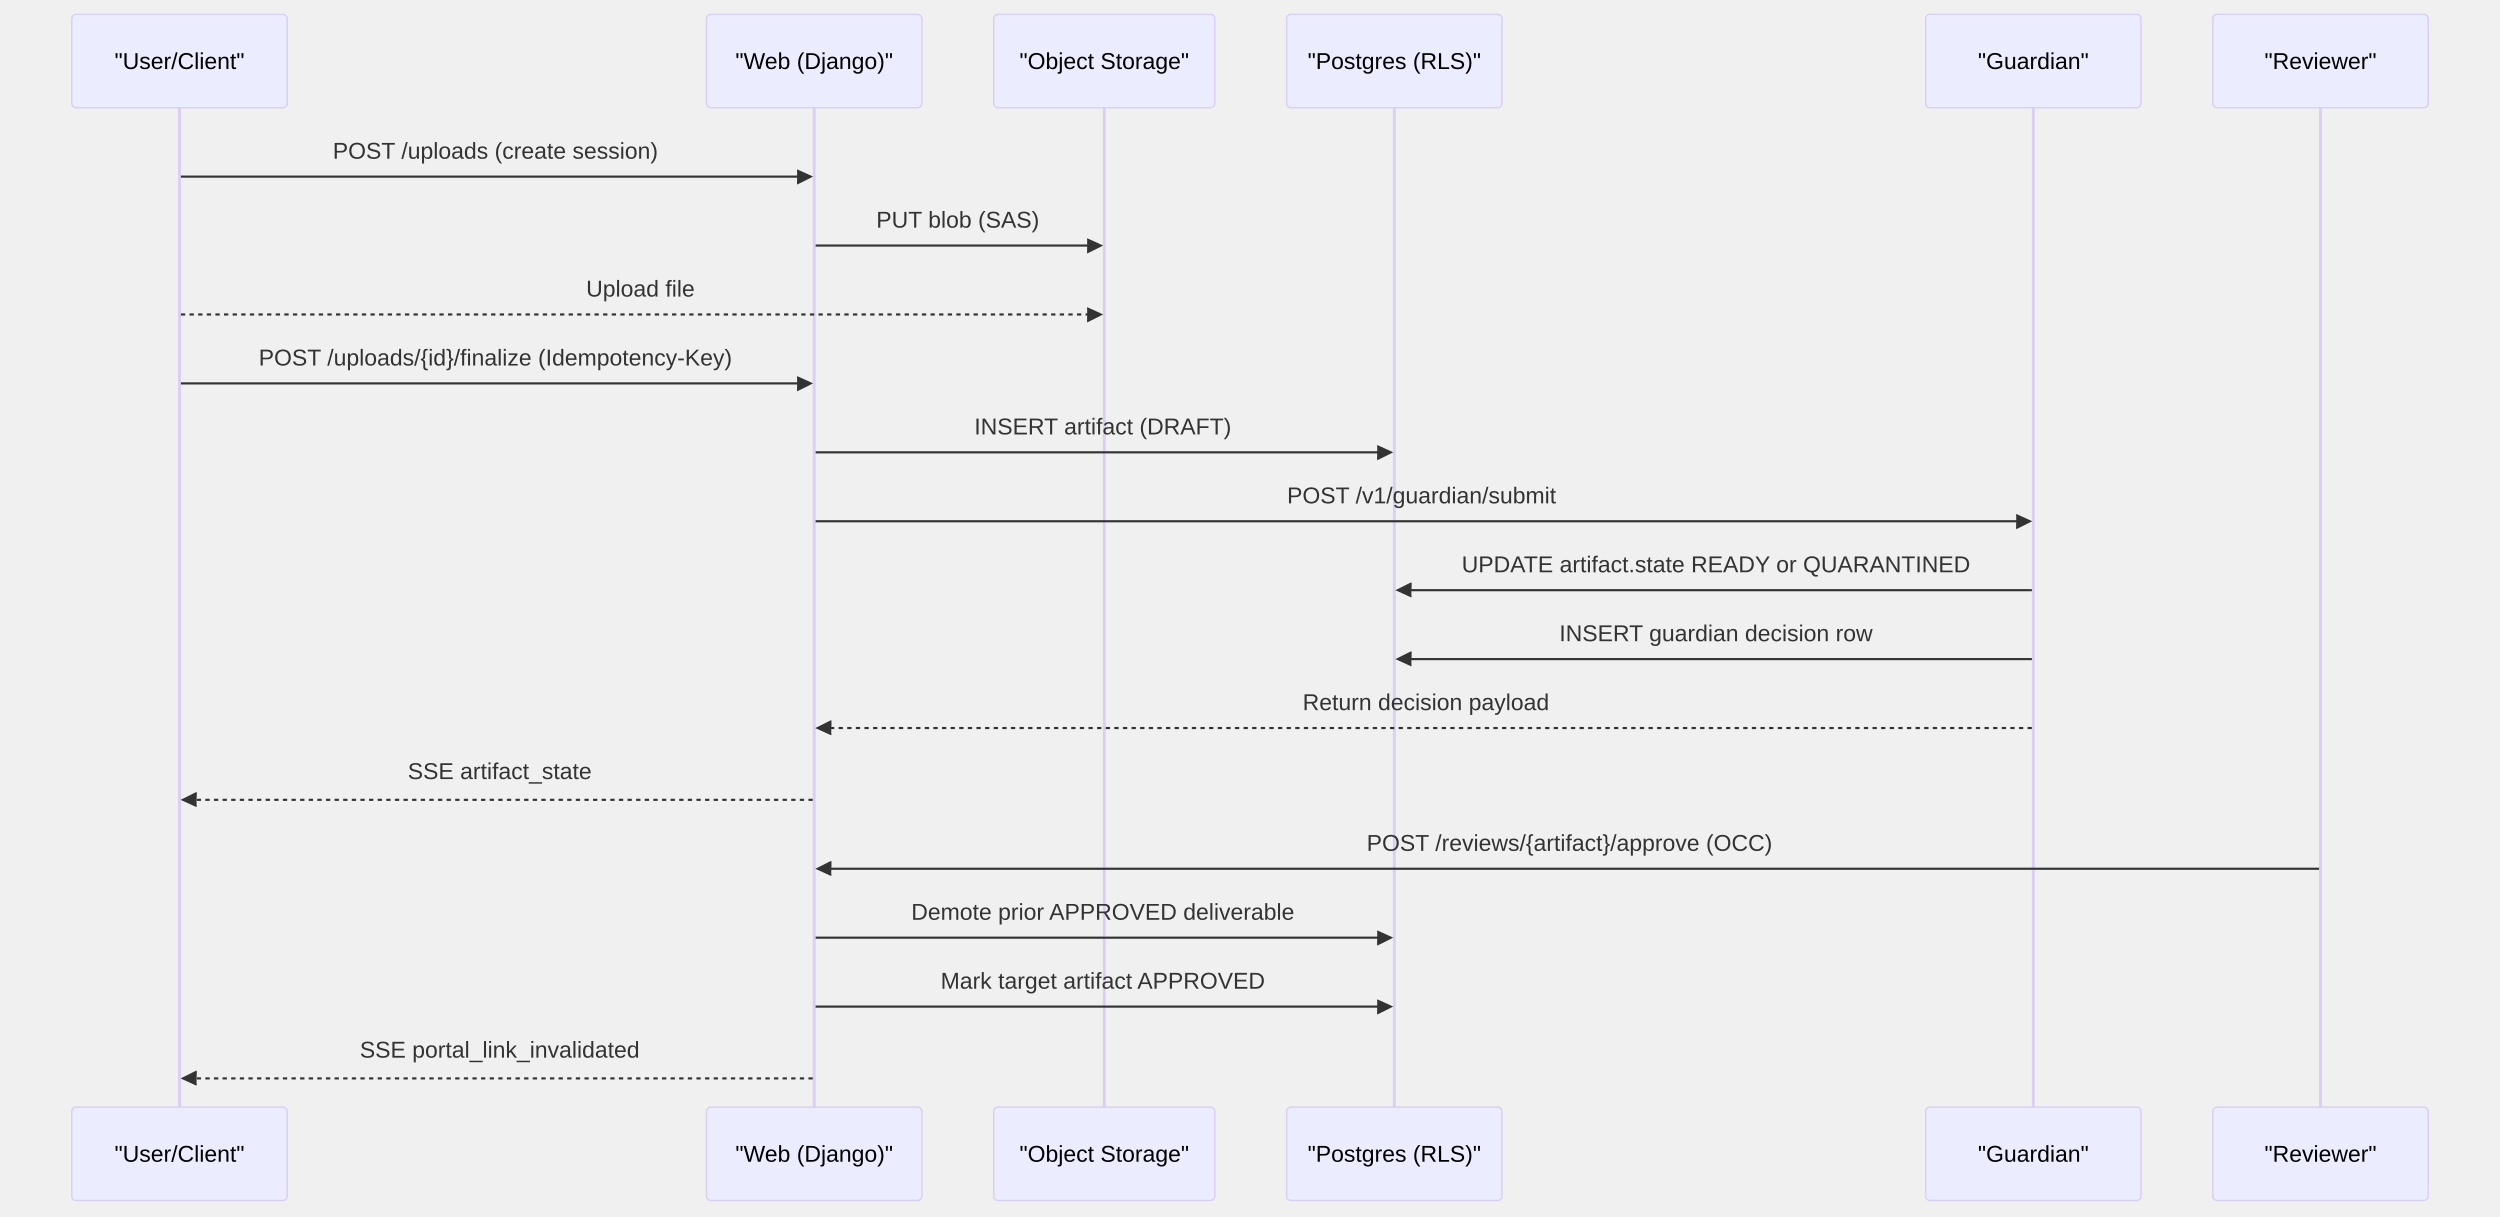
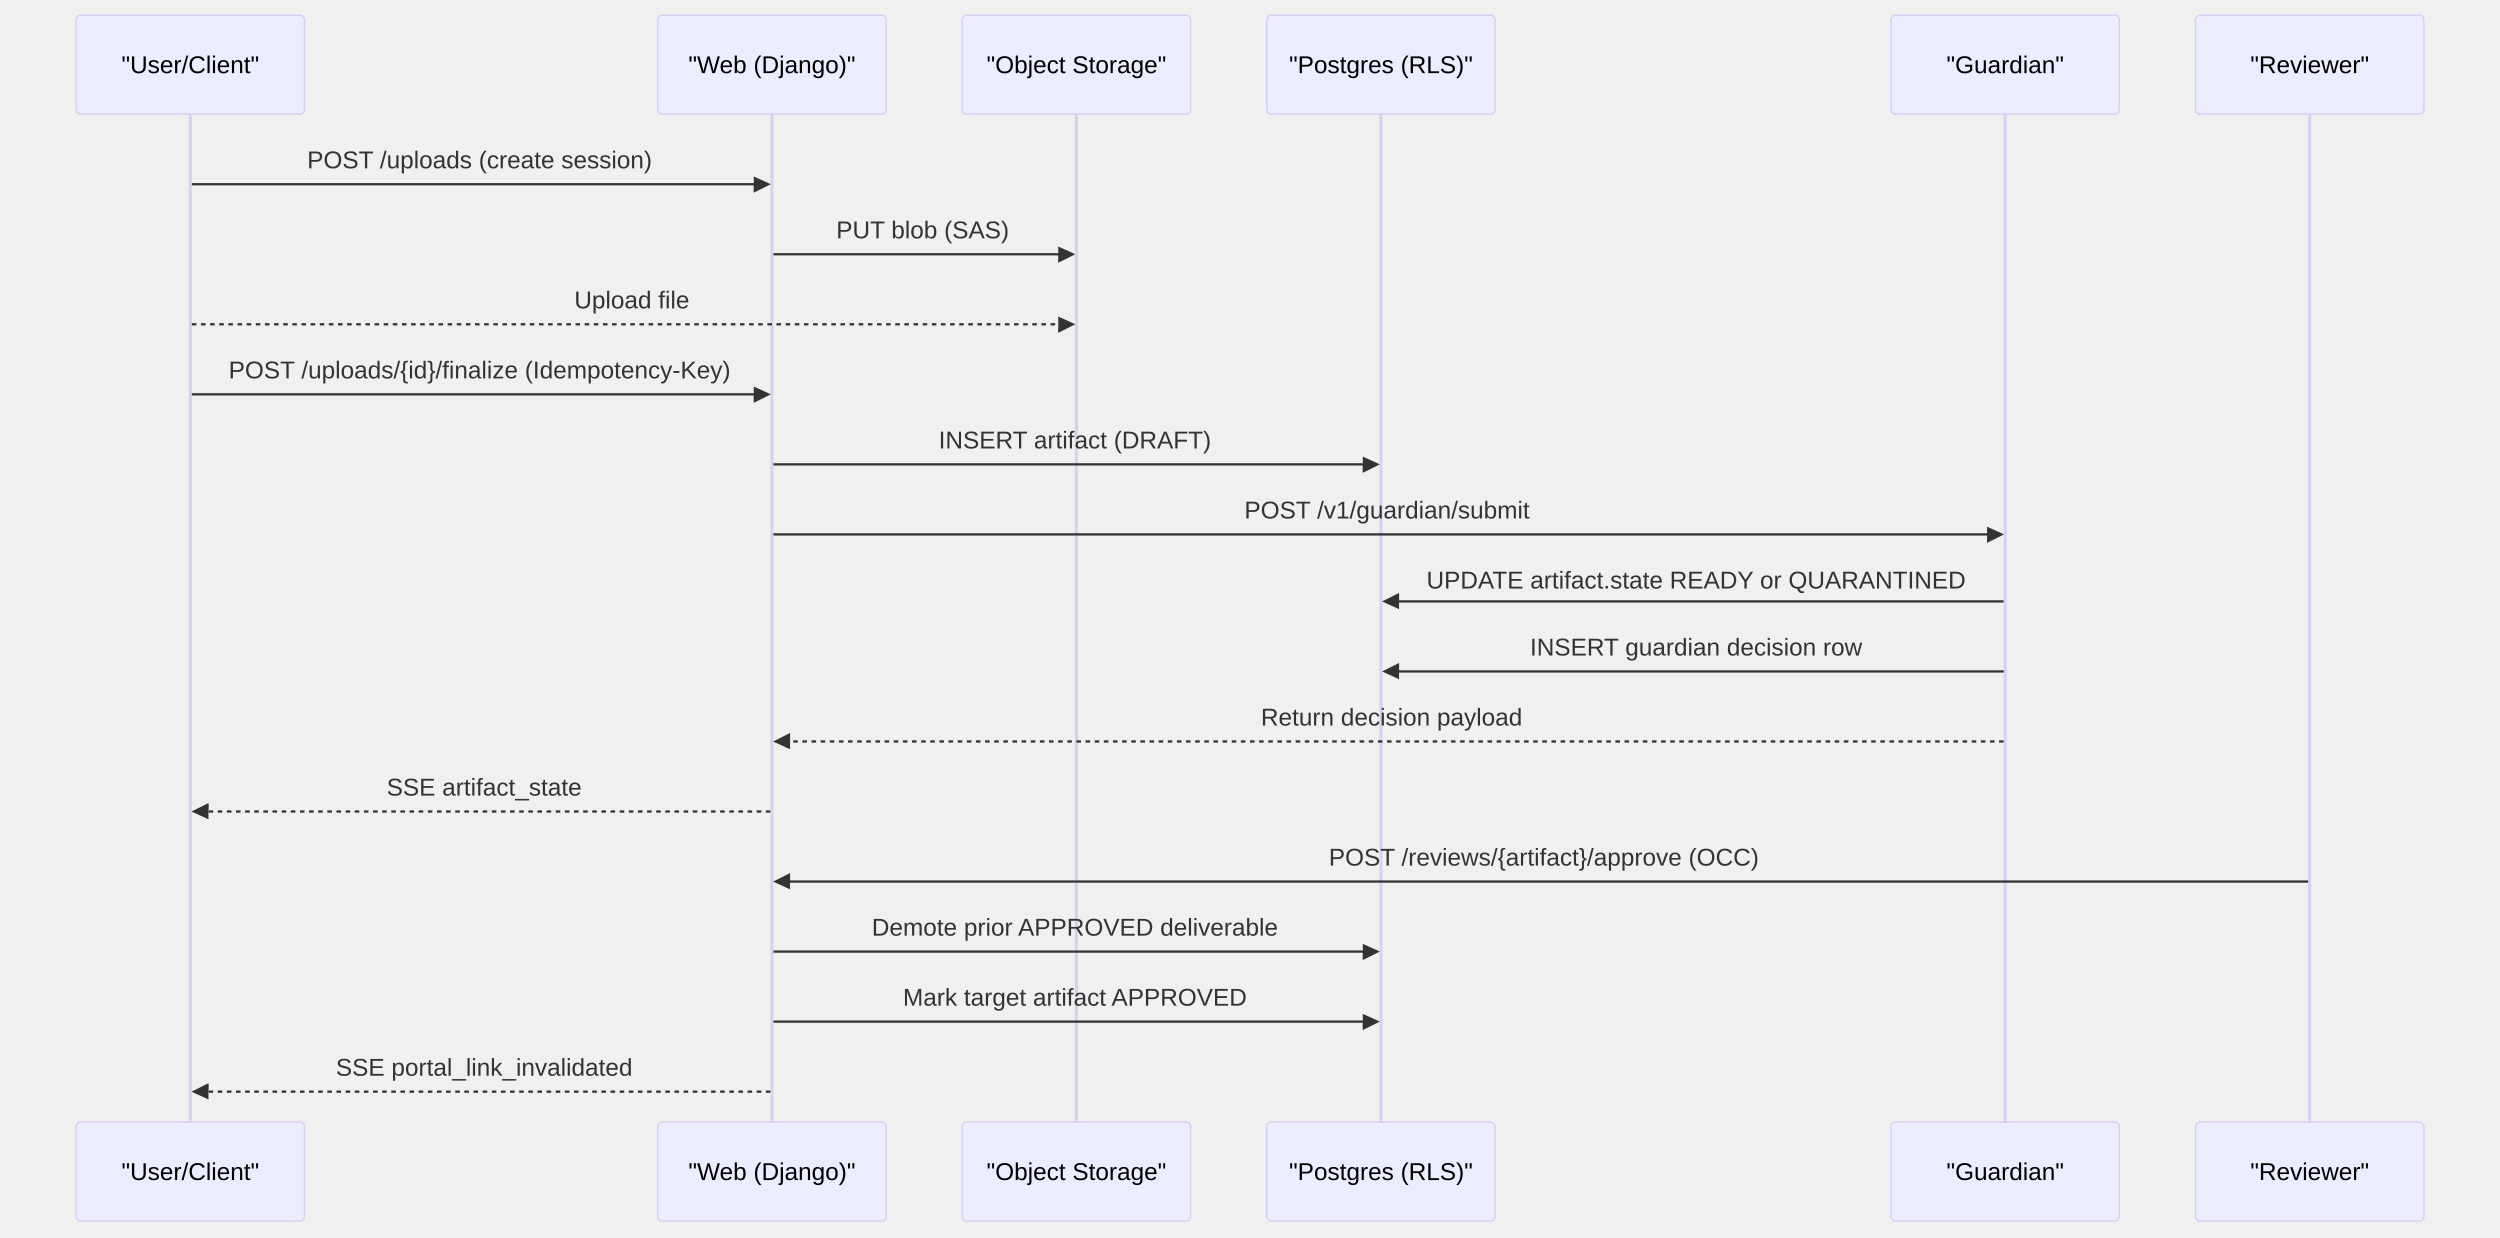
- <svg xmlns="http://www.w3.org/2000/svg" id="my-svg" width="100%" style="max-width: 1741px; background-color: white;" viewBox="-50 -10 1741 847" role="graphics-document document" aria-roledescription="sequence">
+ <svg xmlns="http://www.w3.org/2000/svg" id="my-svg" width="100%" style="max-width: 1642px; background-color: white;" viewBox="-50 -10 1642 813" role="graphics-document document" aria-roledescription="sequence">
  <g>
-     <rect x="1491" y="761" fill="#eaeaea" stroke="#666" width="150" height="65" name="R" rx="3" ry="3" class="actor actor-bottom" />
-     <text x="1566" y="793.5" dominant-baseline="central" alignment-baseline="central" class="actor actor-box" style="text-anchor: middle; font-size: 16px; font-weight: 400;">
-       <tspan x="1566" dy="0">"Reviewer"</tspan>
+     <rect x="1392" y="727" fill="#eaeaea" stroke="#666" width="150" height="65" name="R" rx="3" ry="3" class="actor actor-bottom" />
+     <text x="1467" y="759.5" dominant-baseline="central" alignment-baseline="central" class="actor actor-box" style="text-anchor: middle; font-size: 16px; font-weight: 400;">
+       <tspan x="1467" dy="0">"Reviewer"</tspan>
    </text>
  </g>
  <g>
-     <rect x="1291" y="761" fill="#eaeaea" stroke="#666" width="150" height="65" name="G" rx="3" ry="3" class="actor actor-bottom" />
-     <text x="1366" y="793.5" dominant-baseline="central" alignment-baseline="central" class="actor actor-box" style="text-anchor: middle; font-size: 16px; font-weight: 400;">
-       <tspan x="1366" dy="0">"Guardian"</tspan>
+     <rect x="1192" y="727" fill="#eaeaea" stroke="#666" width="150" height="65" name="G" rx="3" ry="3" class="actor actor-bottom" />
+     <text x="1267" y="759.5" dominant-baseline="central" alignment-baseline="central" class="actor actor-box" style="text-anchor: middle; font-size: 16px; font-weight: 400;">
+       <tspan x="1267" dy="0">"Guardian"</tspan>
    </text>
  </g>
  <g>
-     <rect x="846" y="761" fill="#eaeaea" stroke="#666" width="150" height="65" name="DB" rx="3" ry="3" class="actor actor-bottom" />
-     <text x="921" y="793.5" dominant-baseline="central" alignment-baseline="central" class="actor actor-box" style="text-anchor: middle; font-size: 16px; font-weight: 400;">
-       <tspan x="921" dy="0">"Postgres (RLS)"</tspan>
+     <rect x="782" y="727" fill="#eaeaea" stroke="#666" width="150" height="65" name="DB" rx="3" ry="3" class="actor actor-bottom" />
+     <text x="857" y="759.5" dominant-baseline="central" alignment-baseline="central" class="actor actor-box" style="text-anchor: middle; font-size: 16px; font-weight: 400;">
+       <tspan x="857" dy="0">"Postgres (RLS)"</tspan>
    </text>
  </g>
  <g>
-     <rect x="642" y="761" fill="#eaeaea" stroke="#666" width="154" height="65" name="Obj" rx="3" ry="3" class="actor actor-bottom" />
-     <text x="719" y="793.5" dominant-baseline="central" alignment-baseline="central" class="actor actor-box" style="text-anchor: middle; font-size: 16px; font-weight: 400;">
-       <tspan x="719" dy="0">"Object Storage"</tspan>
+     <rect x="582" y="727" fill="#eaeaea" stroke="#666" width="150" height="65" name="Obj" rx="3" ry="3" class="actor actor-bottom" />
+     <text x="657" y="759.5" dominant-baseline="central" alignment-baseline="central" class="actor actor-box" style="text-anchor: middle; font-size: 16px; font-weight: 400;">
+       <tspan x="657" dy="0">"Object Storage"</tspan>
    </text>
  </g>
  <g>
-     <rect x="442" y="761" fill="#eaeaea" stroke="#666" width="150" height="65" name="Web" rx="3" ry="3" class="actor actor-bottom" />
-     <text x="517" y="793.5" dominant-baseline="central" alignment-baseline="central" class="actor actor-box" style="text-anchor: middle; font-size: 16px; font-weight: 400;">
-       <tspan x="517" dy="0">"Web (Django)"</tspan>
+     <rect x="382" y="727" fill="#eaeaea" stroke="#666" width="150" height="65" name="Web" rx="3" ry="3" class="actor actor-bottom" />
+     <text x="457" y="759.5" dominant-baseline="central" alignment-baseline="central" class="actor actor-box" style="text-anchor: middle; font-size: 16px; font-weight: 400;">
+       <tspan x="457" dy="0">"Web (Django)"</tspan>
    </text>
  </g>
  <g>
-     <rect x="0" y="761" fill="#eaeaea" stroke="#666" width="150" height="65" name="U" rx="3" ry="3" class="actor actor-bottom" />
-     <text x="75" y="793.5" dominant-baseline="central" alignment-baseline="central" class="actor actor-box" style="text-anchor: middle; font-size: 16px; font-weight: 400;">
+     <rect x="0" y="727" fill="#eaeaea" stroke="#666" width="150" height="65" name="U" rx="3" ry="3" class="actor actor-bottom" />
+     <text x="75" y="759.5" dominant-baseline="central" alignment-baseline="central" class="actor actor-box" style="text-anchor: middle; font-size: 16px; font-weight: 400;">
      <tspan x="75" dy="0">"User/Client"</tspan>
    </text>
  </g>
  <g>
-     <line id="actor5" x1="1566" y1="65" x2="1566" y2="761" class="actor-line 200" stroke-width="0.5px" stroke="#999" name="R" />
+     <line id="actor5" x1="1467" y1="65" x2="1467" y2="727" class="actor-line 200" stroke-width="0.5px" stroke="#999" name="R" />
    <g id="root-5">
-       <rect x="1491" y="0" fill="#eaeaea" stroke="#666" width="150" height="65" name="R" rx="3" ry="3" class="actor actor-top" />
-       <text x="1566" y="32.5" dominant-baseline="central" alignment-baseline="central" class="actor actor-box" style="text-anchor: middle; font-size: 16px; font-weight: 400;">
-         <tspan x="1566" dy="0">"Reviewer"</tspan>
+       <rect x="1392" y="0" fill="#eaeaea" stroke="#666" width="150" height="65" name="R" rx="3" ry="3" class="actor actor-top" />
+       <text x="1467" y="32.5" dominant-baseline="central" alignment-baseline="central" class="actor actor-box" style="text-anchor: middle; font-size: 16px; font-weight: 400;">
+         <tspan x="1467" dy="0">"Reviewer"</tspan>
      </text>
    </g>
  </g>
  <g>
-     <line id="actor4" x1="1366" y1="65" x2="1366" y2="761" class="actor-line 200" stroke-width="0.5px" stroke="#999" name="G" />
+     <line id="actor4" x1="1267" y1="65" x2="1267" y2="727" class="actor-line 200" stroke-width="0.5px" stroke="#999" name="G" />
    <g id="root-4">
-       <rect x="1291" y="0" fill="#eaeaea" stroke="#666" width="150" height="65" name="G" rx="3" ry="3" class="actor actor-top" />
-       <text x="1366" y="32.5" dominant-baseline="central" alignment-baseline="central" class="actor actor-box" style="text-anchor: middle; font-size: 16px; font-weight: 400;">
-         <tspan x="1366" dy="0">"Guardian"</tspan>
+       <rect x="1192" y="0" fill="#eaeaea" stroke="#666" width="150" height="65" name="G" rx="3" ry="3" class="actor actor-top" />
+       <text x="1267" y="32.5" dominant-baseline="central" alignment-baseline="central" class="actor actor-box" style="text-anchor: middle; font-size: 16px; font-weight: 400;">
+         <tspan x="1267" dy="0">"Guardian"</tspan>
      </text>
    </g>
  </g>
  <g>
-     <line id="actor3" x1="921" y1="65" x2="921" y2="761" class="actor-line 200" stroke-width="0.5px" stroke="#999" name="DB" />
+     <line id="actor3" x1="857" y1="65" x2="857" y2="727" class="actor-line 200" stroke-width="0.5px" stroke="#999" name="DB" />
    <g id="root-3">
-       <rect x="846" y="0" fill="#eaeaea" stroke="#666" width="150" height="65" name="DB" rx="3" ry="3" class="actor actor-top" />
-       <text x="921" y="32.5" dominant-baseline="central" alignment-baseline="central" class="actor actor-box" style="text-anchor: middle; font-size: 16px; font-weight: 400;">
-         <tspan x="921" dy="0">"Postgres (RLS)"</tspan>
+       <rect x="782" y="0" fill="#eaeaea" stroke="#666" width="150" height="65" name="DB" rx="3" ry="3" class="actor actor-top" />
+       <text x="857" y="32.5" dominant-baseline="central" alignment-baseline="central" class="actor actor-box" style="text-anchor: middle; font-size: 16px; font-weight: 400;">
+         <tspan x="857" dy="0">"Postgres (RLS)"</tspan>
      </text>
    </g>
  </g>
  <g>
-     <line id="actor2" x1="719" y1="65" x2="719" y2="761" class="actor-line 200" stroke-width="0.5px" stroke="#999" name="Obj" />
+     <line id="actor2" x1="657" y1="65" x2="657" y2="727" class="actor-line 200" stroke-width="0.5px" stroke="#999" name="Obj" />
    <g id="root-2">
-       <rect x="642" y="0" fill="#eaeaea" stroke="#666" width="154" height="65" name="Obj" rx="3" ry="3" class="actor actor-top" />
-       <text x="719" y="32.5" dominant-baseline="central" alignment-baseline="central" class="actor actor-box" style="text-anchor: middle; font-size: 16px; font-weight: 400;">
-         <tspan x="719" dy="0">"Object Storage"</tspan>
+       <rect x="582" y="0" fill="#eaeaea" stroke="#666" width="150" height="65" name="Obj" rx="3" ry="3" class="actor actor-top" />
+       <text x="657" y="32.5" dominant-baseline="central" alignment-baseline="central" class="actor actor-box" style="text-anchor: middle; font-size: 16px; font-weight: 400;">
+         <tspan x="657" dy="0">"Object Storage"</tspan>
      </text>
    </g>
  </g>
  <g>
-     <line id="actor1" x1="517" y1="65" x2="517" y2="761" class="actor-line 200" stroke-width="0.5px" stroke="#999" name="Web" />
+     <line id="actor1" x1="457" y1="65" x2="457" y2="727" class="actor-line 200" stroke-width="0.5px" stroke="#999" name="Web" />
    <g id="root-1">
-       <rect x="442" y="0" fill="#eaeaea" stroke="#666" width="150" height="65" name="Web" rx="3" ry="3" class="actor actor-top" />
-       <text x="517" y="32.5" dominant-baseline="central" alignment-baseline="central" class="actor actor-box" style="text-anchor: middle; font-size: 16px; font-weight: 400;">
-         <tspan x="517" dy="0">"Web (Django)"</tspan>
+       <rect x="382" y="0" fill="#eaeaea" stroke="#666" width="150" height="65" name="Web" rx="3" ry="3" class="actor actor-top" />
+       <text x="457" y="32.5" dominant-baseline="central" alignment-baseline="central" class="actor actor-box" style="text-anchor: middle; font-size: 16px; font-weight: 400;">
+         <tspan x="457" dy="0">"Web (Django)"</tspan>
      </text>
    </g>
  </g>
  <g>
-     <line id="actor0" x1="75" y1="65" x2="75" y2="761" class="actor-line 200" stroke-width="0.5px" stroke="#999" name="U" />
+     <line id="actor0" x1="75" y1="65" x2="75" y2="727" class="actor-line 200" stroke-width="0.5px" stroke="#999" name="U" />
    <g id="root-0">
      <rect x="0" y="0" fill="#eaeaea" stroke="#666" width="150" height="65" name="U" rx="3" ry="3" class="actor actor-top" />
      <text x="75" y="32.5" dominant-baseline="central" alignment-baseline="central" class="actor actor-box" style="text-anchor: middle; font-size: 16px; font-weight: 400;">
        <tspan x="75" dy="0">"User/Client"</tspan>
      </text>
    </g>
  </g>
  <style>#my-svg{font-family:"trebuchet ms",verdana,arial,sans-serif;font-size:16px;fill:#333;}@keyframes edge-animation-frame{from{stroke-dashoffset:0;}}@keyframes dash{to{stroke-dashoffset:0;}}#my-svg .edge-animation-slow{stroke-dasharray:9,5!important;stroke-dashoffset:900;animation:dash 50s linear infinite;stroke-linecap:round;}#my-svg .edge-animation-fast{stroke-dasharray:9,5!important;stroke-dashoffset:900;animation:dash 20s linear infinite;stroke-linecap:round;}#my-svg .error-icon{fill:#552222;}#my-svg .error-text{fill:#552222;stroke:#552222;}#my-svg .edge-thickness-normal{stroke-width:1px;}#my-svg .edge-thickness-thick{stroke-width:3.5px;}#my-svg .edge-pattern-solid{stroke-dasharray:0;}#my-svg .edge-thickness-invisible{stroke-width:0;fill:none;}#my-svg .edge-pattern-dashed{stroke-dasharray:3;}#my-svg .edge-pattern-dotted{stroke-dasharray:2;}#my-svg .marker{fill:#333333;stroke:#333333;}#my-svg .marker.cross{stroke:#333333;}#my-svg svg{font-family:"trebuchet ms",verdana,arial,sans-serif;font-size:16px;}#my-svg p{margin:0;}#my-svg .actor{stroke:hsl(259.626, 59.777%, 87.902%);fill:#ECECFF;}#my-svg text.actor&gt;tspan{fill:black;stroke:none;}#my-svg .actor-line{stroke:hsl(259.626, 59.777%, 87.902%);}#my-svg .innerArc{stroke-width:1.5;stroke-dasharray:none;}#my-svg .messageLine0{stroke-width:1.5;stroke-dasharray:none;stroke:#333;}#my-svg .messageLine1{stroke-width:1.5;stroke-dasharray:2,2;stroke:#333;}#my-svg #arrowhead path{fill:#333;stroke:#333;}#my-svg .sequenceNumber{fill:white;}#my-svg #sequencenumber{fill:#333;}#my-svg #crosshead path{fill:#333;stroke:#333;}#my-svg .messageText{fill:#333;stroke:none;}#my-svg .labelBox{stroke:hsl(259.626, 59.777%, 87.902%);fill:#ECECFF;}#my-svg .labelText,#my-svg .labelText&gt;tspan{fill:black;stroke:none;}#my-svg .loopText,#my-svg .loopText&gt;tspan{fill:black;stroke:none;}#my-svg .loopLine{stroke-width:2px;stroke-dasharray:2,2;stroke:hsl(259.626, 59.777%, 87.902%);fill:hsl(259.626, 59.777%, 87.902%);}#my-svg .note{stroke:#aaaa33;fill:#fff5ad;}#my-svg .noteText,#my-svg .noteText&gt;tspan{fill:black;stroke:none;}#my-svg .activation0{fill:#f4f4f4;stroke:#666;}#my-svg .activation1{fill:#f4f4f4;stroke:#666;}#my-svg .activation2{fill:#f4f4f4;stroke:#666;}#my-svg .actorPopupMenu{position:absolute;}#my-svg .actorPopupMenuPanel{position:absolute;fill:#ECECFF;box-shadow:0px 8px 16px 0px rgba(0,0,0,0.2);filter:drop-shadow(3px 5px 2px rgb(0 0 0 / 0.4));}#my-svg .actor-man line{stroke:hsl(259.626, 59.777%, 87.902%);fill:#ECECFF;}#my-svg .actor-man circle,#my-svg line{stroke:hsl(259.626, 59.777%, 87.902%);fill:#ECECFF;stroke-width:2px;}#my-svg :root{--mermaid-font-family:"trebuchet ms",verdana,arial,sans-serif;}</style>
  <g />
  <defs>
    <symbol id="computer" width="24" height="24">
      <path transform="scale(.5)" d="M2 2v13h20v-13h-20zm18 11h-16v-9h16v9zm-10.228 6l.466-1h3.524l.467 1h-4.457zm14.228 3h-24l2-6h2.104l-1.33 4h18.45l-1.297-4h2.073l2 6zm-5-10h-14v-7h14v7z" />
    </symbol>
  </defs>
  <defs>
    <symbol id="database" fill-rule="evenodd" clip-rule="evenodd">
      <path transform="scale(.5)" d="M12.258.001l.256.004.255.005.253.008.251.01.249.012.247.015.246.016.242.019.241.02.239.023.236.024.233.027.231.028.229.031.225.032.223.034.22.036.217.038.214.04.211.041.208.043.205.045.201.046.198.048.194.05.191.051.187.053.183.054.18.056.175.057.172.059.168.06.163.061.16.063.155.064.15.066.074.033.073.033.071.034.07.034.069.035.068.035.067.035.066.035.064.036.064.036.062.036.06.036.06.037.058.037.058.037.055.038.055.038.053.038.052.038.051.039.05.039.048.039.047.039.045.04.044.04.043.04.041.04.04.041.039.041.037.041.036.041.034.041.033.042.032.042.03.042.029.042.027.042.026.043.024.043.023.043.021.043.02.043.018.044.017.043.015.044.013.044.012.044.011.045.009.044.007.045.006.045.004.045.002.045.001.045v17l-.001.045-.002.045-.004.045-.006.045-.007.045-.009.044-.011.045-.012.044-.013.044-.015.044-.017.043-.018.044-.02.043-.021.043-.023.043-.024.043-.026.043-.027.042-.029.042-.03.042-.032.042-.033.042-.034.041-.036.041-.037.041-.039.041-.04.041-.041.04-.043.04-.044.04-.045.04-.047.039-.048.039-.05.039-.051.039-.052.038-.053.038-.055.038-.055.038-.058.037-.058.037-.06.037-.06.036-.062.036-.064.036-.064.036-.066.035-.067.035-.068.035-.069.035-.07.034-.071.034-.073.033-.074.033-.15.066-.155.064-.16.063-.163.061-.168.06-.172.059-.175.057-.18.056-.183.054-.187.053-.191.051-.194.05-.198.048-.201.046-.205.045-.208.043-.211.041-.214.04-.217.038-.22.036-.223.034-.225.032-.229.031-.231.028-.233.027-.236.024-.239.023-.241.02-.242.019-.246.016-.247.015-.249.012-.251.01-.253.008-.255.005-.256.004-.258.001-.258-.001-.256-.004-.255-.005-.253-.008-.251-.01-.249-.012-.247-.015-.245-.016-.243-.019-.241-.02-.238-.023-.236-.024-.234-.027-.231-.028-.228-.031-.226-.032-.223-.034-.22-.036-.217-.038-.214-.04-.211-.041-.208-.043-.204-.045-.201-.046-.198-.048-.195-.05-.19-.051-.187-.053-.184-.054-.179-.056-.176-.057-.172-.059-.167-.06-.164-.061-.159-.063-.155-.064-.151-.066-.074-.033-.072-.033-.072-.034-.07-.034-.069-.035-.068-.035-.067-.035-.066-.035-.064-.036-.063-.036-.062-.036-.061-.036-.06-.037-.058-.037-.057-.037-.056-.038-.055-.038-.053-.038-.052-.038-.051-.039-.049-.039-.049-.039-.046-.039-.046-.04-.044-.04-.043-.04-.041-.04-.04-.041-.039-.041-.037-.041-.036-.041-.034-.041-.033-.042-.032-.042-.03-.042-.029-.042-.027-.042-.026-.043-.024-.043-.023-.043-.021-.043-.02-.043-.018-.044-.017-.043-.015-.044-.013-.044-.012-.044-.011-.045-.009-.044-.007-.045-.006-.045-.004-.045-.002-.045-.001-.045v-17l.001-.045.002-.045.004-.045.006-.045.007-.045.009-.044.011-.045.012-.044.013-.044.015-.044.017-.043.018-.044.02-.043.021-.043.023-.043.024-.043.026-.043.027-.042.029-.042.03-.042.032-.042.033-.042.034-.041.036-.041.037-.041.039-.041.04-.041.041-.04.043-.04.044-.04.046-.04.046-.039.049-.039.049-.039.051-.039.052-.038.053-.038.055-.038.056-.038.057-.037.058-.037.06-.037.061-.036.062-.036.063-.036.064-.036.066-.035.067-.035.068-.035.069-.035.07-.034.072-.034.072-.033.074-.033.151-.066.155-.064.159-.063.164-.061.167-.06.172-.059.176-.057.179-.056.184-.054.187-.053.19-.051.195-.05.198-.048.201-.046.204-.045.208-.043.211-.041.214-.04.217-.038.22-.036.223-.034.226-.032.228-.031.231-.028.234-.027.236-.024.238-.023.241-.02.243-.019.245-.016.247-.015.249-.012.251-.01.253-.008.255-.005.256-.004.258-.001.258.001zm-9.258 20.499v.01l.001.021.003.021.004.022.005.021.006.022.007.022.009.023.01.022.011.023.012.023.013.023.015.023.016.024.017.023.018.024.019.024.021.024.022.025.023.024.024.025.052.049.056.05.061.051.066.051.07.051.075.051.079.052.084.052.088.052.092.052.097.052.102.051.105.052.11.052.114.051.119.051.123.051.127.05.131.05.135.05.139.048.144.049.147.047.152.047.155.047.16.045.163.045.167.043.171.043.176.041.178.041.183.039.187.039.19.037.194.035.197.035.202.033.204.031.209.03.212.029.216.027.219.025.222.024.226.021.23.02.233.018.236.016.24.015.243.012.246.01.249.008.253.005.256.004.259.001.26-.001.257-.004.254-.005.25-.008.247-.011.244-.012.241-.014.237-.016.233-.018.231-.021.226-.021.224-.024.22-.026.216-.027.212-.028.21-.031.205-.031.202-.034.198-.034.194-.036.191-.037.187-.039.183-.04.179-.04.175-.042.172-.043.168-.044.163-.045.16-.046.155-.046.152-.047.148-.048.143-.049.139-.049.136-.05.131-.05.126-.05.123-.051.118-.052.114-.051.11-.052.106-.052.101-.052.096-.052.092-.052.088-.053.083-.051.079-.052.074-.052.07-.051.065-.051.06-.051.056-.05.051-.05.023-.024.023-.025.021-.024.02-.024.019-.024.018-.024.017-.024.015-.023.014-.024.013-.023.012-.023.01-.023.01-.022.008-.022.006-.022.006-.022.004-.022.004-.021.001-.021.001-.021v-4.127l-.077.055-.08.053-.083.054-.085.053-.087.052-.09.052-.093.051-.095.05-.097.05-.1.049-.102.049-.105.048-.106.047-.109.047-.111.046-.114.045-.115.045-.118.044-.12.043-.122.042-.124.042-.126.041-.128.04-.13.04-.132.038-.134.038-.135.037-.138.037-.139.035-.142.035-.143.034-.144.033-.147.032-.148.031-.15.03-.151.03-.153.029-.154.027-.156.027-.158.026-.159.025-.161.024-.162.023-.163.022-.165.021-.166.02-.167.019-.169.018-.169.017-.171.016-.173.015-.173.014-.175.013-.175.012-.177.011-.178.01-.179.008-.179.008-.181.006-.182.005-.182.004-.184.003-.184.002h-.37l-.184-.002-.184-.003-.182-.004-.182-.005-.181-.006-.179-.008-.179-.008-.178-.01-.176-.011-.176-.012-.175-.013-.173-.014-.172-.015-.171-.016-.17-.017-.169-.018-.167-.019-.166-.02-.165-.021-.163-.022-.162-.023-.161-.024-.159-.025-.157-.026-.156-.027-.155-.027-.153-.029-.151-.03-.15-.03-.148-.031-.146-.032-.145-.033-.143-.034-.141-.035-.14-.035-.137-.037-.136-.037-.134-.038-.132-.038-.13-.04-.128-.04-.126-.041-.124-.042-.122-.042-.12-.044-.117-.043-.116-.045-.113-.045-.112-.046-.109-.047-.106-.047-.105-.048-.102-.049-.1-.049-.097-.05-.095-.05-.093-.052-.09-.051-.087-.052-.085-.053-.083-.054-.08-.054-.077-.054v4.127zm0-5.654v.011l.001.021.003.021.004.021.005.022.006.022.007.022.009.022.01.022.011.023.012.023.013.023.015.024.016.023.017.024.018.024.019.024.021.024.022.024.023.025.024.024.052.05.056.05.061.05.066.051.07.051.075.052.079.051.084.052.088.052.092.052.097.052.102.052.105.052.11.051.114.051.119.052.123.05.127.051.131.05.135.049.139.049.144.048.147.048.152.047.155.046.16.045.163.045.167.044.171.042.176.042.178.04.183.04.187.038.19.037.194.036.197.034.202.033.204.032.209.03.212.028.216.027.219.025.222.024.226.022.23.02.233.018.236.016.24.014.243.012.246.01.249.008.253.006.256.003.259.001.26-.001.257-.003.254-.006.25-.008.247-.01.244-.012.241-.015.237-.016.233-.018.231-.02.226-.022.224-.024.22-.025.216-.027.212-.029.21-.03.205-.032.202-.033.198-.035.194-.036.191-.037.187-.039.183-.039.179-.041.175-.042.172-.043.168-.044.163-.045.16-.045.155-.047.152-.047.148-.048.143-.048.139-.05.136-.049.131-.05.126-.051.123-.051.118-.051.114-.052.11-.052.106-.052.101-.052.096-.052.092-.052.088-.052.083-.052.079-.052.074-.051.07-.052.065-.051.06-.05.056-.051.051-.049.023-.025.023-.024.021-.025.02-.024.019-.024.018-.024.017-.024.015-.023.014-.023.013-.024.012-.022.01-.023.01-.023.008-.022.006-.022.006-.022.004-.021.004-.022.001-.021.001-.021v-4.139l-.077.054-.08.054-.083.054-.085.052-.087.053-.09.051-.093.051-.095.051-.097.05-.1.049-.102.049-.105.048-.106.047-.109.047-.111.046-.114.045-.115.044-.118.044-.12.044-.122.042-.124.042-.126.041-.128.04-.13.039-.132.039-.134.038-.135.037-.138.036-.139.036-.142.035-.143.033-.144.033-.147.033-.148.031-.15.03-.151.03-.153.028-.154.028-.156.027-.158.026-.159.025-.161.024-.162.023-.163.022-.165.021-.166.02-.167.019-.169.018-.169.017-.171.016-.173.015-.173.014-.175.013-.175.012-.177.011-.178.009-.179.009-.179.007-.181.007-.182.005-.182.004-.184.003-.184.002h-.37l-.184-.002-.184-.003-.182-.004-.182-.005-.181-.007-.179-.007-.179-.009-.178-.009-.176-.011-.176-.012-.175-.013-.173-.014-.172-.015-.171-.016-.17-.017-.169-.018-.167-.019-.166-.02-.165-.021-.163-.022-.162-.023-.161-.024-.159-.025-.157-.026-.156-.027-.155-.028-.153-.028-.151-.03-.15-.03-.148-.031-.146-.033-.145-.033-.143-.033-.141-.035-.14-.036-.137-.036-.136-.037-.134-.038-.132-.039-.13-.039-.128-.04-.126-.041-.124-.042-.122-.043-.12-.043-.117-.044-.116-.044-.113-.046-.112-.046-.109-.046-.106-.047-.105-.048-.102-.049-.1-.049-.097-.05-.095-.051-.093-.051-.09-.051-.087-.053-.085-.052-.083-.054-.08-.054-.077-.054v4.139zm0-5.666v.011l.001.02.003.022.004.021.005.022.006.021.007.022.009.023.01.022.011.023.012.023.013.023.015.023.016.024.017.024.018.023.019.024.021.025.022.024.023.024.024.025.052.05.056.05.061.05.066.051.07.051.075.052.079.051.084.052.088.052.092.052.097.052.102.052.105.051.11.052.114.051.119.051.123.051.127.05.131.05.135.05.139.049.144.048.147.048.152.047.155.046.16.045.163.045.167.043.171.043.176.042.178.04.183.04.187.038.19.037.194.036.197.034.202.033.204.032.209.03.212.028.216.027.219.025.222.024.226.021.23.02.233.018.236.017.24.014.243.012.246.01.249.008.253.006.256.003.259.001.26-.001.257-.003.254-.006.25-.008.247-.01.244-.013.241-.014.237-.016.233-.018.231-.02.226-.022.224-.024.22-.025.216-.027.212-.029.21-.03.205-.032.202-.033.198-.035.194-.036.191-.037.187-.039.183-.039.179-.041.175-.042.172-.043.168-.044.163-.045.16-.045.155-.047.152-.047.148-.048.143-.049.139-.049.136-.049.131-.051.126-.05.123-.051.118-.052.114-.051.11-.052.106-.052.101-.052.096-.052.092-.052.088-.052.083-.052.079-.052.074-.052.07-.051.065-.051.06-.051.056-.05.051-.049.023-.025.023-.025.021-.024.02-.024.019-.024.018-.024.017-.024.015-.023.014-.024.013-.023.012-.023.01-.022.01-.023.008-.022.006-.022.006-.022.004-.022.004-.021.001-.021.001-.021v-4.153l-.077.054-.08.054-.083.053-.085.053-.087.053-.09.051-.093.051-.095.051-.097.05-.1.049-.102.048-.105.048-.106.048-.109.046-.111.046-.114.046-.115.044-.118.044-.12.043-.122.043-.124.042-.126.041-.128.04-.13.039-.132.039-.134.038-.135.037-.138.036-.139.036-.142.034-.143.034-.144.033-.147.032-.148.032-.15.03-.151.03-.153.028-.154.028-.156.027-.158.026-.159.024-.161.024-.162.023-.163.023-.165.021-.166.02-.167.019-.169.018-.169.017-.171.016-.173.015-.173.014-.175.013-.175.012-.177.01-.178.01-.179.009-.179.007-.181.006-.182.006-.182.004-.184.003-.184.001-.185.001-.185-.001-.184-.001-.184-.003-.182-.004-.182-.006-.181-.006-.179-.007-.179-.009-.178-.01-.176-.01-.176-.012-.175-.013-.173-.014-.172-.015-.171-.016-.17-.017-.169-.018-.167-.019-.166-.02-.165-.021-.163-.023-.162-.023-.161-.024-.159-.024-.157-.026-.156-.027-.155-.028-.153-.028-.151-.03-.15-.03-.148-.032-.146-.032-.145-.033-.143-.034-.141-.034-.14-.036-.137-.036-.136-.037-.134-.038-.132-.039-.13-.039-.128-.041-.126-.041-.124-.041-.122-.043-.12-.043-.117-.044-.116-.044-.113-.046-.112-.046-.109-.046-.106-.048-.105-.048-.102-.048-.1-.05-.097-.049-.095-.051-.093-.051-.09-.052-.087-.052-.085-.053-.083-.053-.08-.054-.077-.054v4.153zm8.74-8.179l-.257.004-.254.005-.25.008-.247.011-.244.012-.241.014-.237.016-.233.018-.231.021-.226.022-.224.023-.22.026-.216.027-.212.028-.21.031-.205.032-.202.033-.198.034-.194.036-.191.038-.187.038-.183.04-.179.041-.175.042-.172.043-.168.043-.163.045-.16.046-.155.046-.152.048-.148.048-.143.048-.139.049-.136.05-.131.05-.126.051-.123.051-.118.051-.114.052-.11.052-.106.052-.101.052-.096.052-.092.052-.088.052-.083.052-.079.052-.074.051-.07.052-.065.051-.06.05-.056.05-.051.05-.023.025-.023.024-.021.024-.02.025-.019.024-.018.024-.017.023-.015.024-.014.023-.013.023-.012.023-.01.023-.01.022-.008.022-.006.023-.006.021-.004.022-.004.021-.001.021-.001.021.001.021.001.021.004.021.004.022.006.021.006.023.008.022.01.022.01.023.012.023.013.023.014.023.015.024.017.023.018.024.019.024.02.025.021.024.023.024.023.025.051.05.056.05.06.05.065.051.07.052.074.051.079.052.083.052.088.052.092.052.096.052.101.052.106.052.11.052.114.052.118.051.123.051.126.051.131.05.136.05.139.049.143.048.148.048.152.048.155.046.16.046.163.045.168.043.172.043.175.042.179.041.183.04.187.038.191.038.194.036.198.034.202.033.205.032.21.031.212.028.216.027.22.026.224.023.226.022.231.021.233.018.237.016.241.014.244.012.247.011.25.008.254.005.257.004.26.001.26-.001.257-.004.254-.005.25-.008.247-.011.244-.012.241-.014.237-.016.233-.018.231-.021.226-.022.224-.023.22-.026.216-.027.212-.028.21-.031.205-.032.202-.033.198-.034.194-.036.191-.038.187-.038.183-.04.179-.041.175-.042.172-.043.168-.043.163-.045.16-.046.155-.046.152-.048.148-.048.143-.048.139-.049.136-.05.131-.05.126-.051.123-.051.118-.051.114-.052.11-.052.106-.052.101-.052.096-.052.092-.052.088-.052.083-.052.079-.052.074-.051.07-.052.065-.051.06-.05.056-.05.051-.05.023-.025.023-.024.021-.024.02-.025.019-.024.018-.024.017-.023.015-.024.014-.023.013-.023.012-.023.01-.023.01-.022.008-.022.006-.023.006-.021.004-.022.004-.021.001-.021.001-.021-.001-.021-.001-.021-.004-.021-.004-.022-.006-.021-.006-.023-.008-.022-.01-.022-.01-.023-.012-.023-.013-.023-.014-.023-.015-.024-.017-.023-.018-.024-.019-.024-.02-.025-.021-.024-.023-.024-.023-.025-.051-.05-.056-.05-.06-.05-.065-.051-.07-.052-.074-.051-.079-.052-.083-.052-.088-.052-.092-.052-.096-.052-.101-.052-.106-.052-.11-.052-.114-.052-.118-.051-.123-.051-.126-.051-.131-.05-.136-.05-.139-.049-.143-.048-.148-.048-.152-.048-.155-.046-.16-.046-.163-.045-.168-.043-.172-.043-.175-.042-.179-.041-.183-.04-.187-.038-.191-.038-.194-.036-.198-.034-.202-.033-.205-.032-.21-.031-.212-.028-.216-.027-.22-.026-.224-.023-.226-.022-.231-.021-.233-.018-.237-.016-.241-.014-.244-.012-.247-.011-.25-.008-.254-.005-.257-.004-.26-.001-.26.001z" />
    </symbol>
  </defs>
  <defs>
    <symbol id="clock" width="24" height="24">
      <path transform="scale(.5)" d="M12 2c5.514 0 10 4.486 10 10s-4.486 10-10 10-10-4.486-10-10 4.486-10 10-10zm0-2c-6.627 0-12 5.373-12 12s5.373 12 12 12 12-5.373 12-12-5.373-12-12-12zm5.848 12.459c.202.038.202.333.001.372-1.907.361-6.045 1.111-6.547 1.111-.719 0-1.301-.582-1.301-1.301 0-.512.77-5.447 1.125-7.445.034-.192.312-.181.343.014l.985 6.238 5.394 1.011z" />
    </symbol>
  </defs>
  <defs>
    <marker id="arrowhead" refX="7.9" refY="5" markerUnits="userSpaceOnUse" markerWidth="12" markerHeight="12" orient="auto-start-reverse">
      <path d="M -1 0 L 10 5 L 0 10 z" />
    </marker>
  </defs>
  <defs>
    <marker id="crosshead" markerWidth="15" markerHeight="8" orient="auto" refX="4" refY="4.5">
      <path fill="none" stroke="#000000" stroke-width="1pt" d="M 1,2 L 6,7 M 6,2 L 1,7" style="stroke-dasharray: 0, 0;" />
    </marker>
  </defs>
  <defs>
    <marker id="filled-head" refX="15.5" refY="7" markerWidth="20" markerHeight="28" orient="auto">
      <path d="M 18,7 L9,13 L14,7 L9,1 Z" />
    </marker>
  </defs>
  <defs>
    <marker id="sequencenumber" refX="15" refY="15" markerWidth="60" markerHeight="40" orient="auto">
      <circle cx="15" cy="15" r="6" />
    </marker>
  </defs>
-   <text x="295" y="80" text-anchor="middle" dominant-baseline="middle" alignment-baseline="middle" class="messageText" dy="1em" style="font-size: 16px; font-weight: 400;">POST /uploads (create session)</text>
-   <line x1="76" y1="113" x2="513" y2="113" class="messageLine0" stroke-width="2" stroke="none" marker-end="url(#arrowhead)" style="fill: none;" />
-   <text x="617" y="128" text-anchor="middle" dominant-baseline="middle" alignment-baseline="middle" class="messageText" dy="1em" style="font-size: 16px; font-weight: 400;">PUT blob (SAS)</text>
-   <line x1="518" y1="161" x2="715" y2="161" class="messageLine0" stroke-width="2" stroke="none" marker-end="url(#arrowhead)" style="fill: none;" />
-   <text x="396" y="176" text-anchor="middle" dominant-baseline="middle" alignment-baseline="middle" class="messageText" dy="1em" style="font-size: 16px; font-weight: 400;">Upload file</text>
-   <line x1="76" y1="209" x2="715" y2="209" class="messageLine1" stroke-width="2" stroke="none" marker-end="url(#arrowhead)" style="stroke-dasharray: 3, 3; fill: none;" />
-   <text x="295" y="224" text-anchor="middle" dominant-baseline="middle" alignment-baseline="middle" class="messageText" dy="1em" style="font-size: 16px; font-weight: 400;">POST /uploads/{id}/finalize (Idempotency-Key)</text>
-   <line x1="76" y1="257" x2="513" y2="257" class="messageLine0" stroke-width="2" stroke="none" marker-end="url(#arrowhead)" style="fill: none;" />
-   <text x="718" y="272" text-anchor="middle" dominant-baseline="middle" alignment-baseline="middle" class="messageText" dy="1em" style="font-size: 16px; font-weight: 400;">INSERT artifact (DRAFT)</text>
-   <line x1="518" y1="305" x2="917" y2="305" class="messageLine0" stroke-width="2" stroke="none" marker-end="url(#arrowhead)" style="fill: none;" />
-   <text x="940" y="320" text-anchor="middle" dominant-baseline="middle" alignment-baseline="middle" class="messageText" dy="1em" style="font-size: 16px; font-weight: 400;">POST /v1/guardian/submit</text>
-   <line x1="518" y1="353" x2="1362" y2="353" class="messageLine0" stroke-width="2" stroke="none" marker-end="url(#arrowhead)" style="fill: none;" />
-   <text x="1145" y="368" text-anchor="middle" dominant-baseline="middle" alignment-baseline="middle" class="messageText" dy="1em" style="font-size: 16px; font-weight: 400;">UPDATE artifact.state READY or QUARANTINED</text>
-   <line x1="1365" y1="401" x2="925" y2="401" class="messageLine0" stroke-width="2" stroke="none" marker-end="url(#arrowhead)" style="fill: none;" />
-   <text x="1145" y="416" text-anchor="middle" dominant-baseline="middle" alignment-baseline="middle" class="messageText" dy="1em" style="font-size: 16px; font-weight: 400;">INSERT guardian decision row</text>
-   <line x1="1365" y1="449" x2="925" y2="449" class="messageLine0" stroke-width="2" stroke="none" marker-end="url(#arrowhead)" style="fill: none;" />
-   <text x="943" y="464" text-anchor="middle" dominant-baseline="middle" alignment-baseline="middle" class="messageText" dy="1em" style="font-size: 16px; font-weight: 400;">Return decision payload</text>
-   <line x1="1365" y1="497" x2="521" y2="497" class="messageLine1" stroke-width="2" stroke="none" marker-end="url(#arrowhead)" style="stroke-dasharray: 3, 3; fill: none;" />
-   <text x="298" y="512" text-anchor="middle" dominant-baseline="middle" alignment-baseline="middle" class="messageText" dy="1em" style="font-size: 16px; font-weight: 400;">SSE artifact_state</text>
-   <line x1="516" y1="547" x2="79" y2="547" class="messageLine1" stroke-width="2" stroke="none" marker-end="url(#arrowhead)" style="stroke-dasharray: 3, 3; fill: none;" />
-   <text x="1043" y="562" text-anchor="middle" dominant-baseline="middle" alignment-baseline="middle" class="messageText" dy="1em" style="font-size: 16px; font-weight: 400;">POST /reviews/{artifact}/approve (OCC)</text>
-   <line x1="1565" y1="595" x2="521" y2="595" class="messageLine0" stroke-width="2" stroke="none" marker-end="url(#arrowhead)" style="fill: none;" />
-   <text x="718" y="610" text-anchor="middle" dominant-baseline="middle" alignment-baseline="middle" class="messageText" dy="1em" style="font-size: 16px; font-weight: 400;">Demote prior APPROVED deliverable</text>
-   <line x1="518" y1="643" x2="917" y2="643" class="messageLine0" stroke-width="2" stroke="none" marker-end="url(#arrowhead)" style="fill: none;" />
-   <text x="718" y="658" text-anchor="middle" dominant-baseline="middle" alignment-baseline="middle" class="messageText" dy="1em" style="font-size: 16px; font-weight: 400;">Mark target artifact APPROVED</text>
-   <line x1="518" y1="691" x2="917" y2="691" class="messageLine0" stroke-width="2" stroke="none" marker-end="url(#arrowhead)" style="fill: none;" />
-   <text x="298" y="706" text-anchor="middle" dominant-baseline="middle" alignment-baseline="middle" class="messageText" dy="1em" style="font-size: 16px; font-weight: 400;">SSE portal_link_invalidated</text>
-   <line x1="516" y1="741" x2="79" y2="741" class="messageLine1" stroke-width="2" stroke="none" marker-end="url(#arrowhead)" style="stroke-dasharray: 3, 3; fill: none;" />
+   <text x="265" y="80" text-anchor="middle" dominant-baseline="middle" alignment-baseline="middle" class="messageText" dy="1em" style="font-size: 16px; font-weight: 400;">POST /uploads (create session)</text>
+   <line x1="76" y1="111" x2="453" y2="111" class="messageLine0" stroke-width="2" stroke="none" marker-end="url(#arrowhead)" style="fill: none;" />
+   <text x="556" y="126" text-anchor="middle" dominant-baseline="middle" alignment-baseline="middle" class="messageText" dy="1em" style="font-size: 16px; font-weight: 400;">PUT blob (SAS)</text>
+   <line x1="458" y1="157" x2="653" y2="157" class="messageLine0" stroke-width="2" stroke="none" marker-end="url(#arrowhead)" style="fill: none;" />
+   <text x="365" y="172" text-anchor="middle" dominant-baseline="middle" alignment-baseline="middle" class="messageText" dy="1em" style="font-size: 16px; font-weight: 400;">Upload file</text>
+   <line x1="76" y1="203" x2="653" y2="203" class="messageLine1" stroke-width="2" stroke="none" marker-end="url(#arrowhead)" style="stroke-dasharray: 3, 3; fill: none;" />
+   <text x="265" y="218" text-anchor="middle" dominant-baseline="middle" alignment-baseline="middle" class="messageText" dy="1em" style="font-size: 16px; font-weight: 400;">POST /uploads/{id}/finalize (Idempotency-Key)</text>
+   <line x1="76" y1="249" x2="453" y2="249" class="messageLine0" stroke-width="2" stroke="none" marker-end="url(#arrowhead)" style="fill: none;" />
+   <text x="656" y="264" text-anchor="middle" dominant-baseline="middle" alignment-baseline="middle" class="messageText" dy="1em" style="font-size: 16px; font-weight: 400;">INSERT artifact (DRAFT)</text>
+   <line x1="458" y1="295" x2="853" y2="295" class="messageLine0" stroke-width="2" stroke="none" marker-end="url(#arrowhead)" style="fill: none;" />
+   <text x="861" y="310" text-anchor="middle" dominant-baseline="middle" alignment-baseline="middle" class="messageText" dy="1em" style="font-size: 16px; font-weight: 400;">POST /v1/guardian/submit</text>
+   <line x1="458" y1="341" x2="1263" y2="341" class="messageLine0" stroke-width="2" stroke="none" marker-end="url(#arrowhead)" style="fill: none;" />
+   <text x="1064" y="356" text-anchor="middle" dominant-baseline="middle" alignment-baseline="middle" class="messageText" dy="1em" style="font-size: 16px; font-weight: 400;">UPDATE artifact.state READY or QUARANTINED</text>
+   <line x1="1266" y1="385" x2="861" y2="385" class="messageLine0" stroke-width="2" stroke="none" marker-end="url(#arrowhead)" style="fill: none;" />
+   <text x="1064" y="400" text-anchor="middle" dominant-baseline="middle" alignment-baseline="middle" class="messageText" dy="1em" style="font-size: 16px; font-weight: 400;">INSERT guardian decision row</text>
+   <line x1="1266" y1="431" x2="861" y2="431" class="messageLine0" stroke-width="2" stroke="none" marker-end="url(#arrowhead)" style="fill: none;" />
+   <text x="864" y="446" text-anchor="middle" dominant-baseline="middle" alignment-baseline="middle" class="messageText" dy="1em" style="font-size: 16px; font-weight: 400;">Return decision payload</text>
+   <line x1="1266" y1="477" x2="461" y2="477" class="messageLine1" stroke-width="2" stroke="none" marker-end="url(#arrowhead)" style="stroke-dasharray: 3, 3; fill: none;" />
+   <text x="268" y="492" text-anchor="middle" dominant-baseline="middle" alignment-baseline="middle" class="messageText" dy="1em" style="font-size: 16px; font-weight: 400;">SSE artifact_state</text>
+   <line x1="456" y1="523" x2="79" y2="523" class="messageLine1" stroke-width="2" stroke="none" marker-end="url(#arrowhead)" style="stroke-dasharray: 3, 3; fill: none;" />
+   <text x="964" y="538" text-anchor="middle" dominant-baseline="middle" alignment-baseline="middle" class="messageText" dy="1em" style="font-size: 16px; font-weight: 400;">POST /reviews/{artifact}/approve (OCC)</text>
+   <line x1="1466" y1="569" x2="461" y2="569" class="messageLine0" stroke-width="2" stroke="none" marker-end="url(#arrowhead)" style="fill: none;" />
+   <text x="656" y="584" text-anchor="middle" dominant-baseline="middle" alignment-baseline="middle" class="messageText" dy="1em" style="font-size: 16px; font-weight: 400;">Demote prior APPROVED deliverable</text>
+   <line x1="458" y1="615" x2="853" y2="615" class="messageLine0" stroke-width="2" stroke="none" marker-end="url(#arrowhead)" style="fill: none;" />
+   <text x="656" y="630" text-anchor="middle" dominant-baseline="middle" alignment-baseline="middle" class="messageText" dy="1em" style="font-size: 16px; font-weight: 400;">Mark target artifact APPROVED</text>
+   <line x1="458" y1="661" x2="853" y2="661" class="messageLine0" stroke-width="2" stroke="none" marker-end="url(#arrowhead)" style="fill: none;" />
+   <text x="268" y="676" text-anchor="middle" dominant-baseline="middle" alignment-baseline="middle" class="messageText" dy="1em" style="font-size: 16px; font-weight: 400;">SSE portal_link_invalidated</text>
+   <line x1="456" y1="707" x2="79" y2="707" class="messageLine1" stroke-width="2" stroke="none" marker-end="url(#arrowhead)" style="stroke-dasharray: 3, 3; fill: none;" />
</svg>
